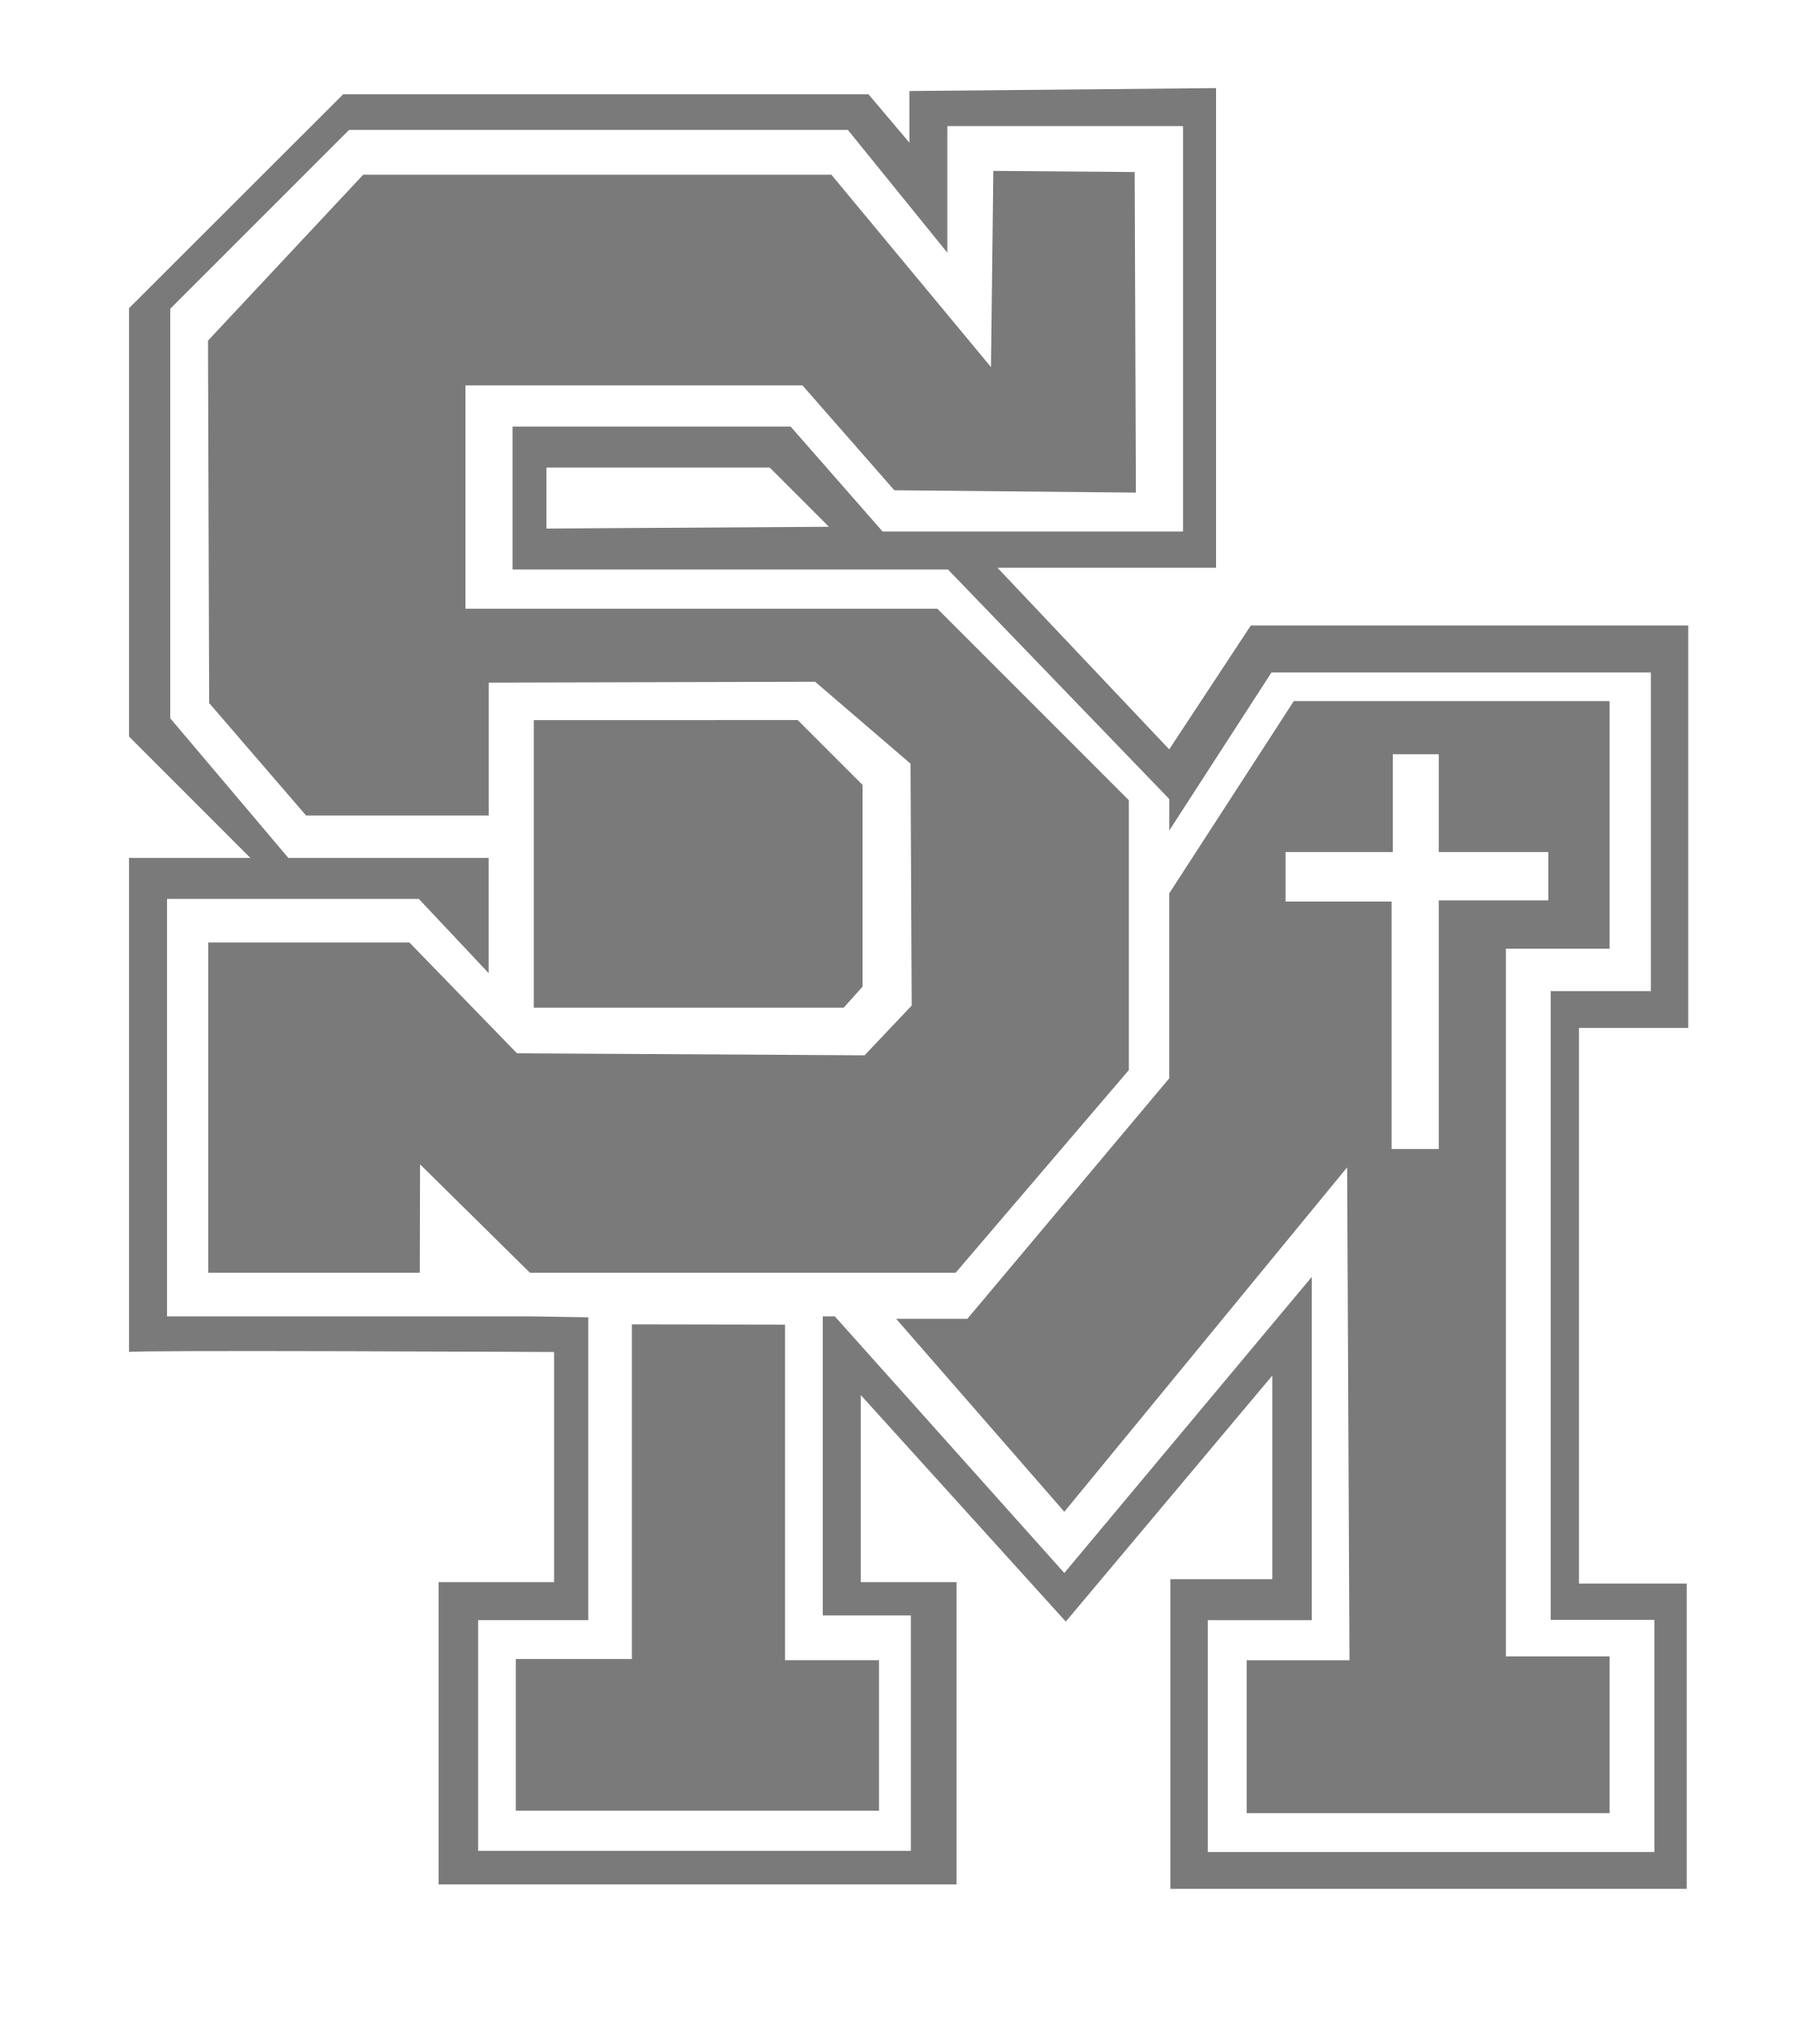
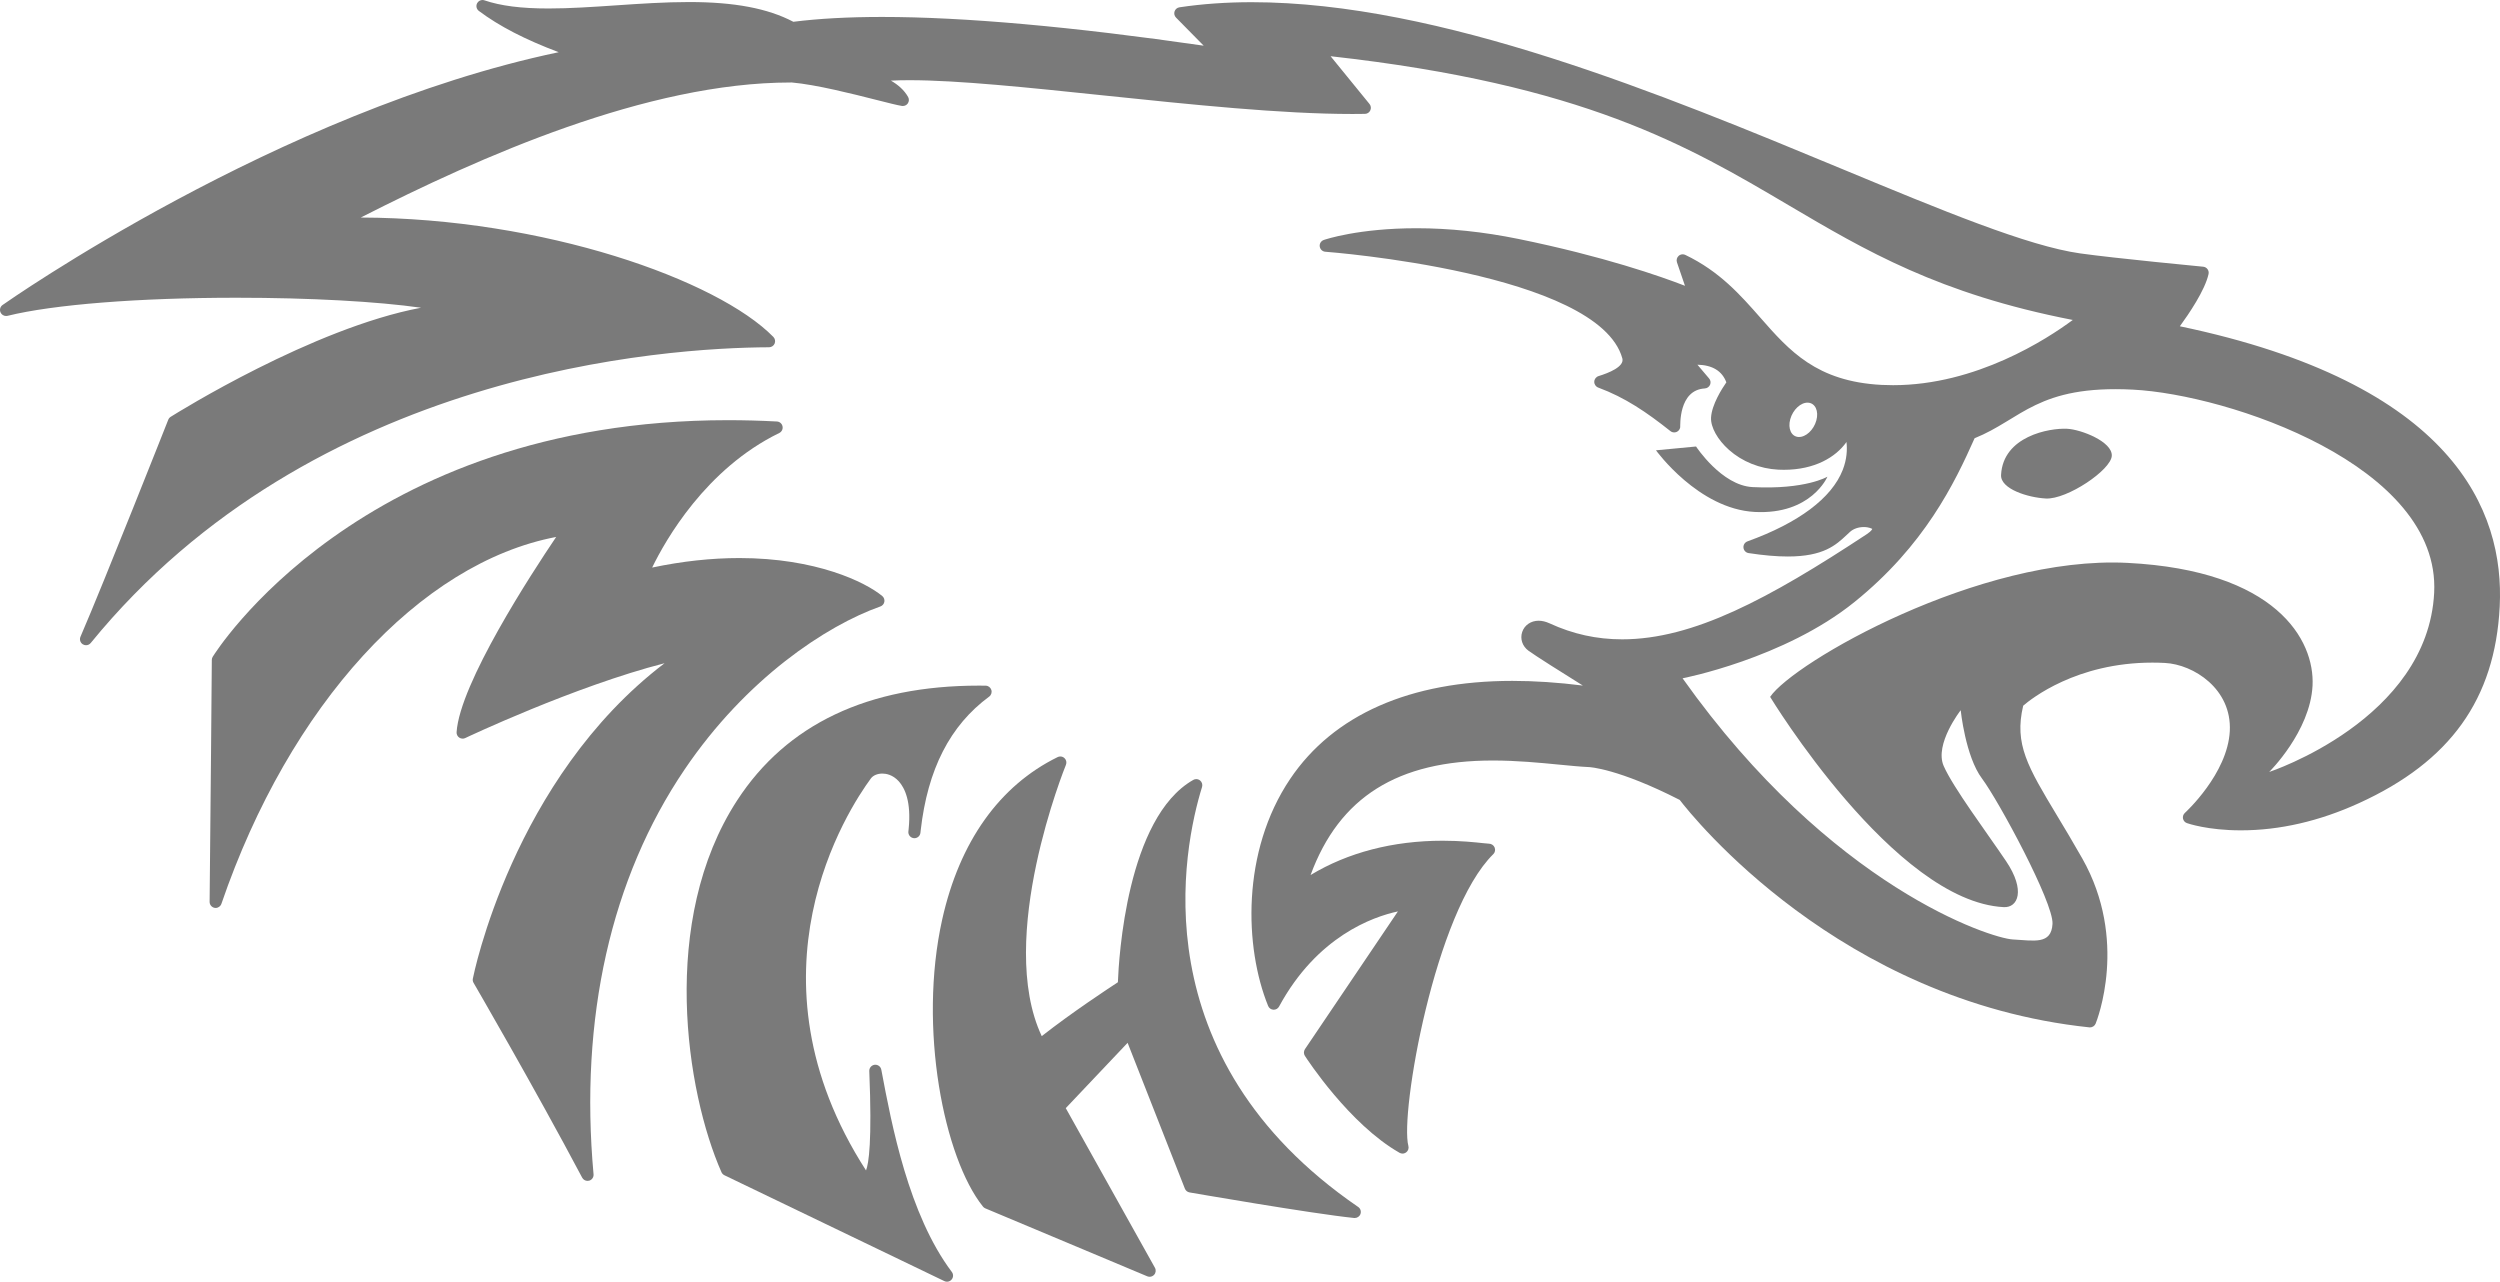
- <svg xmlns="http://www.w3.org/2000/svg" width="193" height="215">
-   <path d="M129 9.344l-32.53.312v5.474L92.13 10H36.406L13.688 32.688v45.437L26.562 91H13.688v52.406c.227-.228 45.092 0 45.092 0v24.407H46.53v32.062h54.94v-32.063H91.312V147.97l21.75 24.03 21.906-26.094V167.5h-10.814v32.844h54.78V167.97H167.5v-58.94h11.594V66.347h-46.406l-8.654 13.136-18.22-19.263H129V9.343zm-28.5 4.03h25v43H93.625l-9.75-11.124h-29.5v15.154h46.186l23.477 24.348v3.342l10.84-16.763h40.25v33.798H164.5v66.688h11v24.625h-47.375v-24.594h11.03V135.44l-26.25 31.405-24.343-27.22h-1.28v31.72h9.343v24.97H50.72v-24.47h11.686v-32.12l-6.187-.1h-38.5v-44.28H44.43l7.406 7.875V91H30.59L18.06 76.187V32.75l18.97-18.97h52.913l10.554 13.023V13.376zm4.875 4.75l-.25 20.813-16.93-20.406H38.53l-16.467 17.6.125 38.44L32.47 86.5h19.374V72.406l34.625-.094L96.59 81l.125 25.656-5 5.28-36.876-.217-11.41-11.75H22.09V135h22.44l.032-11.5L56.22 135h45.155l18.375-21.5V84.875L99.437 64.562h-50.06V40.876h35.75L94.874 52l25.625.25-.13-34-15-.125zM57.97 49.594h23.686l6.28 6.28-29.967.19v-6.47zm79.28 24.767L124.034 94.76v19.62l-21.41 25.5h-7.562l17.844 20.47 30-36.532.25 52.28H132.25v16.22h38.5V175.69h-11v-75.064h11V74.36zM56.625 76.38v30.5H89.5l2-2.22V83.25l-6.875-6.875zM147.75 80h4.875v10.375h11.625V95.5h-11.625v26.375h-5v-26.25h-11.25v-5.25h11.375zm-80.72 60.47v35.5H54.72v16.093h38.53v-15.97h-9.97V140.5z" fill="#7a7a7a" />
+ <svg xmlns="http://www.w3.org/2000/svg" width="681.263" height="349.275">
+   <g fill="#7a7a7a">
+     <path d="M497.986 129.9s-5.965 3.574-20.4 2.834c-8.44-.427-15.405-11.062-15.405-11.062l-10.916 1.04s11.532 16.005 26.936 16.798c15.404.786 19.786-9.61 19.786-9.61M563.305 116.842c-4.81-.24-17.47 2.005-18.005 12.59-.196 3.838 7.402 6.168 12.214 6.413 5.768.3 17.765-7.775 17.96-11.633.2-3.837-8.314-7.17-12.17-7.37" />
+     <path d="M618.36 210.37s11.18-11.014 11.82-23.52c.636-12.513-9.966-31.4-50.4-33.46-40.42-2.074-91.137 27.194-97.41 36.512 0 0 33.825 55.775 63.665 57.298 3.845.198 6.014-4.514.643-12.516-5.385-7.988-14.422-20.042-17.015-25.955-2.593-5.93 4.638-15.19 4.638-15.19s1.284 12.595 5.806 18.62c4.513 6.02 19.505 33.8 19.213 39.582-.304 5.768-5.068 4.56-10.84 4.265-5.774-.292-49.46-14.104-89.97-71.166 0 0 27.71-5.35 46.84-20.784 19.118-15.428 27.288-32.385 32.74-44.637 12.81-5.147 17.148-14.57 43.136-13.242 25.995 1.322 83.864 20.68 82.097 55.35-1.767 34.648-44.964 48.84-44.964 48.84zm-123.403-95.776c-.716 2.586-2.892 4.588-4.85 4.485-1.956-.1-2.96-2.26-2.256-4.85.72-2.59 2.887-4.608 4.837-4.5 1.972.102 2.99 2.277 2.27 4.864zm99.065-25.683c2.428-3.324 6.844-9.804 7.818-14.23.106-.463 0-.945-.276-1.33-.28-.38-.713-.63-1.18-.67-.24-.026-23.94-2.28-33.524-3.628-14.274-2.008-37.7-11.73-64.824-22.98C453.21 25.816 392.443.598 341.1.598c-6.896 0-13.527.47-19.697 1.395-.618.092-1.13.516-1.328 1.11-.197.59-.044 1.24.39 1.685l7.546 7.66c-35.816-5.19-65.29-7.83-87.655-7.83-9.144 0-17.277.446-24.166 1.317-7-3.667-16.056-5.378-28.42-5.378-6.547 0-13.354.456-19.93.905-6.47.435-12.58.85-18.362.85-7.473 0-13.027-.71-17.468-2.22-.167-.06-.347-.093-.526-.093-.6 0-1.173.333-1.463.884-.38.72-.182 1.604.47 2.095 5.52 4.142 12.674 7.84 21.76 11.246C76.016 30.206 1.455 82.566.697 83.114c-.653.457-.875 1.308-.546 2.03.27.6.87.966 1.503.966.132 0 .26-.01.396-.043 12.504-3.092 35.824-4.932 62.377-4.932 20.103 0 38.515 1.034 50.313 2.724-29.46 5.526-66.49 28.637-68.233 29.73-.3.19-.53.466-.66.8-.173.44-17.48 44.236-23.918 59.126-.33.764-.048 1.646.652 2.07.275.166.564.244.86.244.484 0 .957-.21 1.283-.61 60.586-74.308 156.81-80.47 184.847-80.586.667-.008 1.268-.4 1.524-1.015.25-.618.12-1.323-.344-1.8-15.27-15.575-62.525-32.383-112.445-32.54 32.752-16.67 78.11-36.796 117.135-36.796l.314-.008c6.654.588 16.563 3.1 23.114 4.763 3.12.79 5.59 1.42 6.886 1.63.09.017.176.017.265.017.536 0 1.05-.252 1.356-.698.365-.518.404-1.2.088-1.756-1.04-1.854-2.742-3.347-4.69-4.46 1.538-.08 3.223-.117 5.07-.117 13.192 0 32.572 2.023 53.092 4.17 23.725 2.475 48.25 5.038 67.595 5.038 1.165 0 2.294 0 3.416-.03.63-.004 1.21-.376 1.466-.953.27-.57.19-1.245-.213-1.736L362.59 15.32c69.056 7.695 97.386 24.414 124.8 40.596 21.03 12.403 40.925 24.154 77.453 31.276-7.005 5.197-26.32 17.773-48.962 17.773-1.034 0-2.066-.025-3.107-.076-17.77-.913-25.18-9.34-33.02-18.266-5.482-6.237-11.147-12.68-20.495-17.158-.23-.106-.47-.165-.712-.165-.395 0-.79.144-1.097.42-.5.446-.684 1.14-.47 1.767l2.184 6.395c-6.488-2.525-22.074-8.008-45.435-12.78-9.454-1.923-18.765-2.906-27.684-2.906-15.874 0-24.93 3.063-25.304 3.195-.745.257-1.21.997-1.107 1.77.105.785.74 1.382 1.525 1.44.74.052 74.45 5.676 80.936 29.055.63 2.28-3.787 4.005-6.477 4.83-.675.21-1.15.824-1.173 1.53-.023.71.415 1.35 1.084 1.6 7.33 2.717 13.17 6.705 19.676 11.866.3.237.66.352 1.026.352.203 0 .403-.036.598-.108.552-.21.948-.708 1.035-1.284.058-.335-.535-10.17 6.713-10.59.637-.038 1.193-.438 1.437-1.028.24-.582.125-1.256-.31-1.73l-3.15-3.71c4.09.092 6.73 1.708 7.885 4.803-1.2 1.73-3.985 6.104-4.17 9.614-.13 2.594 1.78 6.037 4.88 8.787 3.63 3.222 8.4 5.135 13.425 5.398.52.026 1.034.037 1.533.037 8.406 0 14.156-3.437 17.066-7.573.234 2.006.137 4.645-1.02 7.612-2.996 7.663-11.975 14.407-25.97 19.47-.71.264-1.156.963-1.08 1.715.07.757.65 1.364 1.397 1.473 4.12.63 7.615.93 10.698.93 9.768 0 13.112-3.135 16.07-5.906.3-.283.6-.558.908-.84.895-.805 2.283-1.282 3.715-1.282 1.46 0 2.23.473 2.31.51 0 .01-.125.524-1.45 1.404-26.844 17.708-47.366 28.685-66.706 28.685-6.945 0-13.424-1.428-19.79-4.363-1.028-.466-2.03-.708-2.983-.708-2.087 0-3.847 1.205-4.47 3.08-.616 1.86.05 3.855 1.686 5.07 1.723 1.28 9.168 5.98 14.854 9.52-6.742-.85-13.184-1.275-19.23-1.275-27.83 0-48.75 9.232-60.52 26.694-13.35 19.814-12.476 45.965-6.02 61.888.233.588.8.99 1.443 1.027h.087c.6 0 1.165-.33 1.448-.865 10.363-19.12 25.56-24.46 32.39-25.926l-25.332 37.532c-.37.56-.374 1.276-.024 1.825.49.765 12.107 18.63 25.795 26.42.258.14.537.22.814.22.363 0 .71-.127 1.013-.353.527-.402.76-1.085.585-1.73-2.337-8.808 7.226-63.913 23.156-79.535.477-.47.595-1.18.345-1.802-.256-.624-.896-1.034-1.56-1.034-.26 0-.78-.057-1.525-.138-2.124-.228-6.09-.667-11.074-.667-13.51 0-25.85 3.21-35.995 9.35 7.836-21.265 23.738-31.208 49.663-31.208 6.543 0 12.683.6 18.086 1.122 3.09.298 5.745.563 8.12.67.07 0 7.87.34 24.728 8.95 3.465 4.527 43.552 54.79 111.627 61.978.056.008.116.008.175.008.665 0 1.28-.41 1.538-1.034.366-.915 8.982-22.73-3.664-45.038-2.5-4.41-4.795-8.226-6.826-11.598-8.022-13.336-11.752-19.53-9.254-29.994 2.156-1.86 14.51-11.74 35.204-11.74 1.115 0 2.265.03 3.43.09 7.782.403 18.246 7.064 17.667 18.555-.593 11.667-12.126 22.202-12.246 22.314-.423.388-.622.975-.51 1.545.117.572.522 1.04 1.068 1.23.23.08 5.634 1.972 14.708 1.972 10.546 0 21.367-2.485 32.16-7.402 24.888-11.328 37.083-28.344 38.37-53.545 1.35-26.35-12.78-60.85-87.157-76.414" />
+     <path d="M239.924 165.256c.556-.2.967-.682 1.07-1.272.1-.583-.118-1.18-.57-1.56-4.648-3.844-18.073-10.352-38.94-10.352-7.623 0-15.6.868-23.77 2.592 3.594-7.4 14.586-26.902 34.635-36.665.68-.335 1.048-1.075.894-1.816-.146-.74-.778-1.282-1.53-1.322-4.47-.242-8.948-.36-13.324-.36-100.486 0-140.05 63.848-140.434 64.497-.154.25-.234.535-.234.827-.007.455-.36 45.287-.6 65.914-.015.815.57 1.51 1.37 1.658.094.006.187.023.278.023.696 0 1.334-.45 1.565-1.13 18.56-54.174 54.06-92.888 91.228-99.97-6.692 9.91-26.264 39.914-27.14 53.205-.037.58.24 1.144.718 1.472.284.193.603.288.933.288.24 0 .486-.053.71-.163.33-.16 29.747-14.083 54.317-20.393-41.432 31.554-52.137 85.382-52.246 85.955-.078.39-.013.797.194 1.14.16.28 16.666 28.684 29.596 53.09.292.55.86.882 1.46.882.152 0 .317-.024.475-.066.75-.227 1.24-.95 1.166-1.736-3.856-42.508 4.726-80.658 24.82-110.32 16.77-24.754 38.556-39.175 53.358-44.418M370.108 328.9c-59.675-40.905-47.652-97.938-42.543-114.448.196-.638-.015-1.348-.544-1.773-.306-.243-.67-.368-1.037-.368-.28 0-.56.073-.813.22-18.1 10.267-20.3 48.625-20.54 55.134-2.705 1.773-12.4 8.15-20.755 14.685-12.55-26.746 6.407-73.445 6.596-73.93.264-.63.102-1.37-.4-1.83-.31-.294-.714-.446-1.13-.446-.242 0-.49.05-.72.165-15.864 7.776-26.738 23.06-31.456 44.202-6.634 29.722.52 65.108 11.092 78.283.17.22.39.388.646.49l44.135 18.517c.214.08.427.127.647.127.452 0 .91-.195 1.23-.552.467-.528.556-1.297.205-1.912l-24.294-43.49 16.854-17.8 15.602 39.73c.213.544.683.923 1.253 1.034.33.052 33.377 5.797 44.875 6.97.056 0 .116.008.165.008.693-.01 1.316-.434 1.554-1.085.256-.712.01-1.51-.623-1.933" />
+     <path d="M240.218 291.78l-.06-.282c-.147-.794-.835-1.35-1.62-1.35-.057 0-.124 0-.182.006-.865.105-1.51.85-1.472 1.708.79 19.235-.148 25.237-.888 27.084-34.354-53.33-4.946-98.302 1.34-106.84.603-.805 1.79-1.304 3.108-1.304.96 0 2.814.272 4.485 2.117 1.64 1.825 3.435 5.555 2.68 13.016l-.072.653c-.094.906.557 1.71 1.457 1.814.06.014.125.014.185.014.826 0 1.545-.613 1.64-1.464l.074-.66c1.897-16.685 8.002-28.608 18.664-36.463.563-.418.806-1.158.586-1.83-.22-.68-.836-1.144-1.546-1.15-.608 0-1.21-.016-1.817-.016-30.22 0-52.394 10.515-65.89 31.253-21.306 32.726-13.93 79.536-4.28 101.358.16.35.448.645.8.817l59.932 28.847c.234.107.477.165.718.165.476 0 .96-.21 1.275-.607.482-.585.506-1.43.052-2.038-11.79-15.667-16.415-40.19-19.17-54.85" />
+   </g>
</svg>
